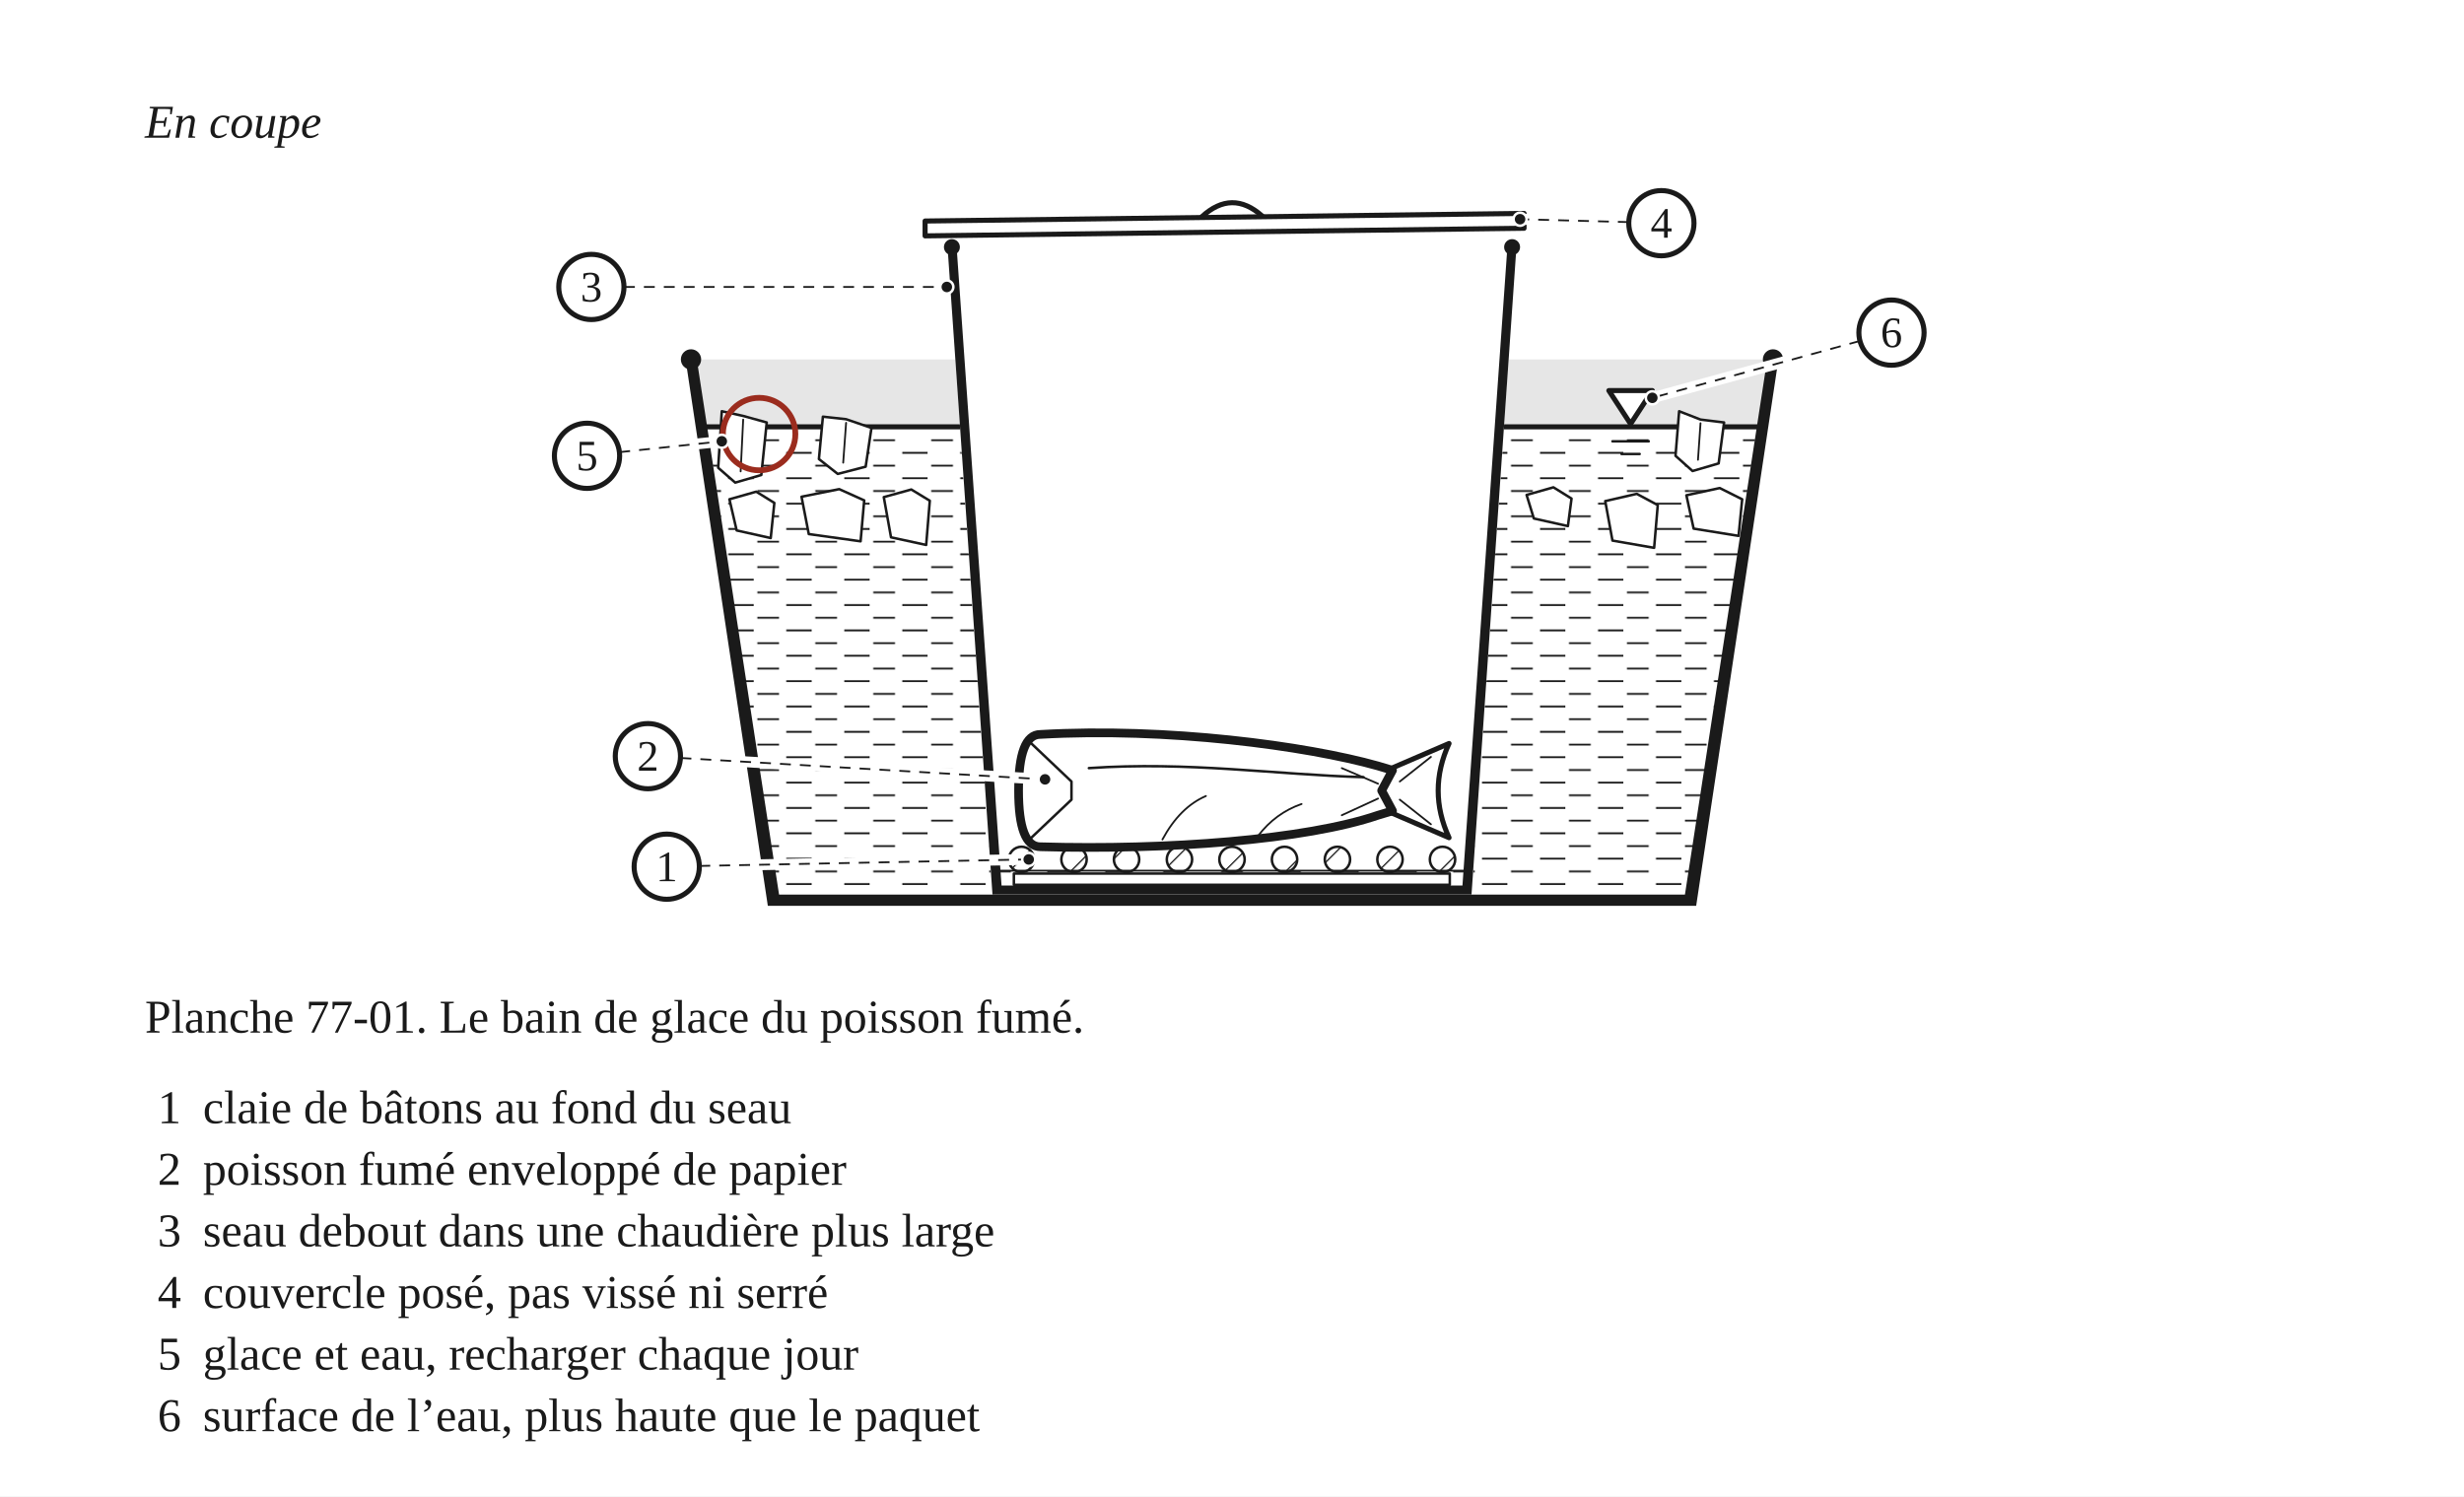
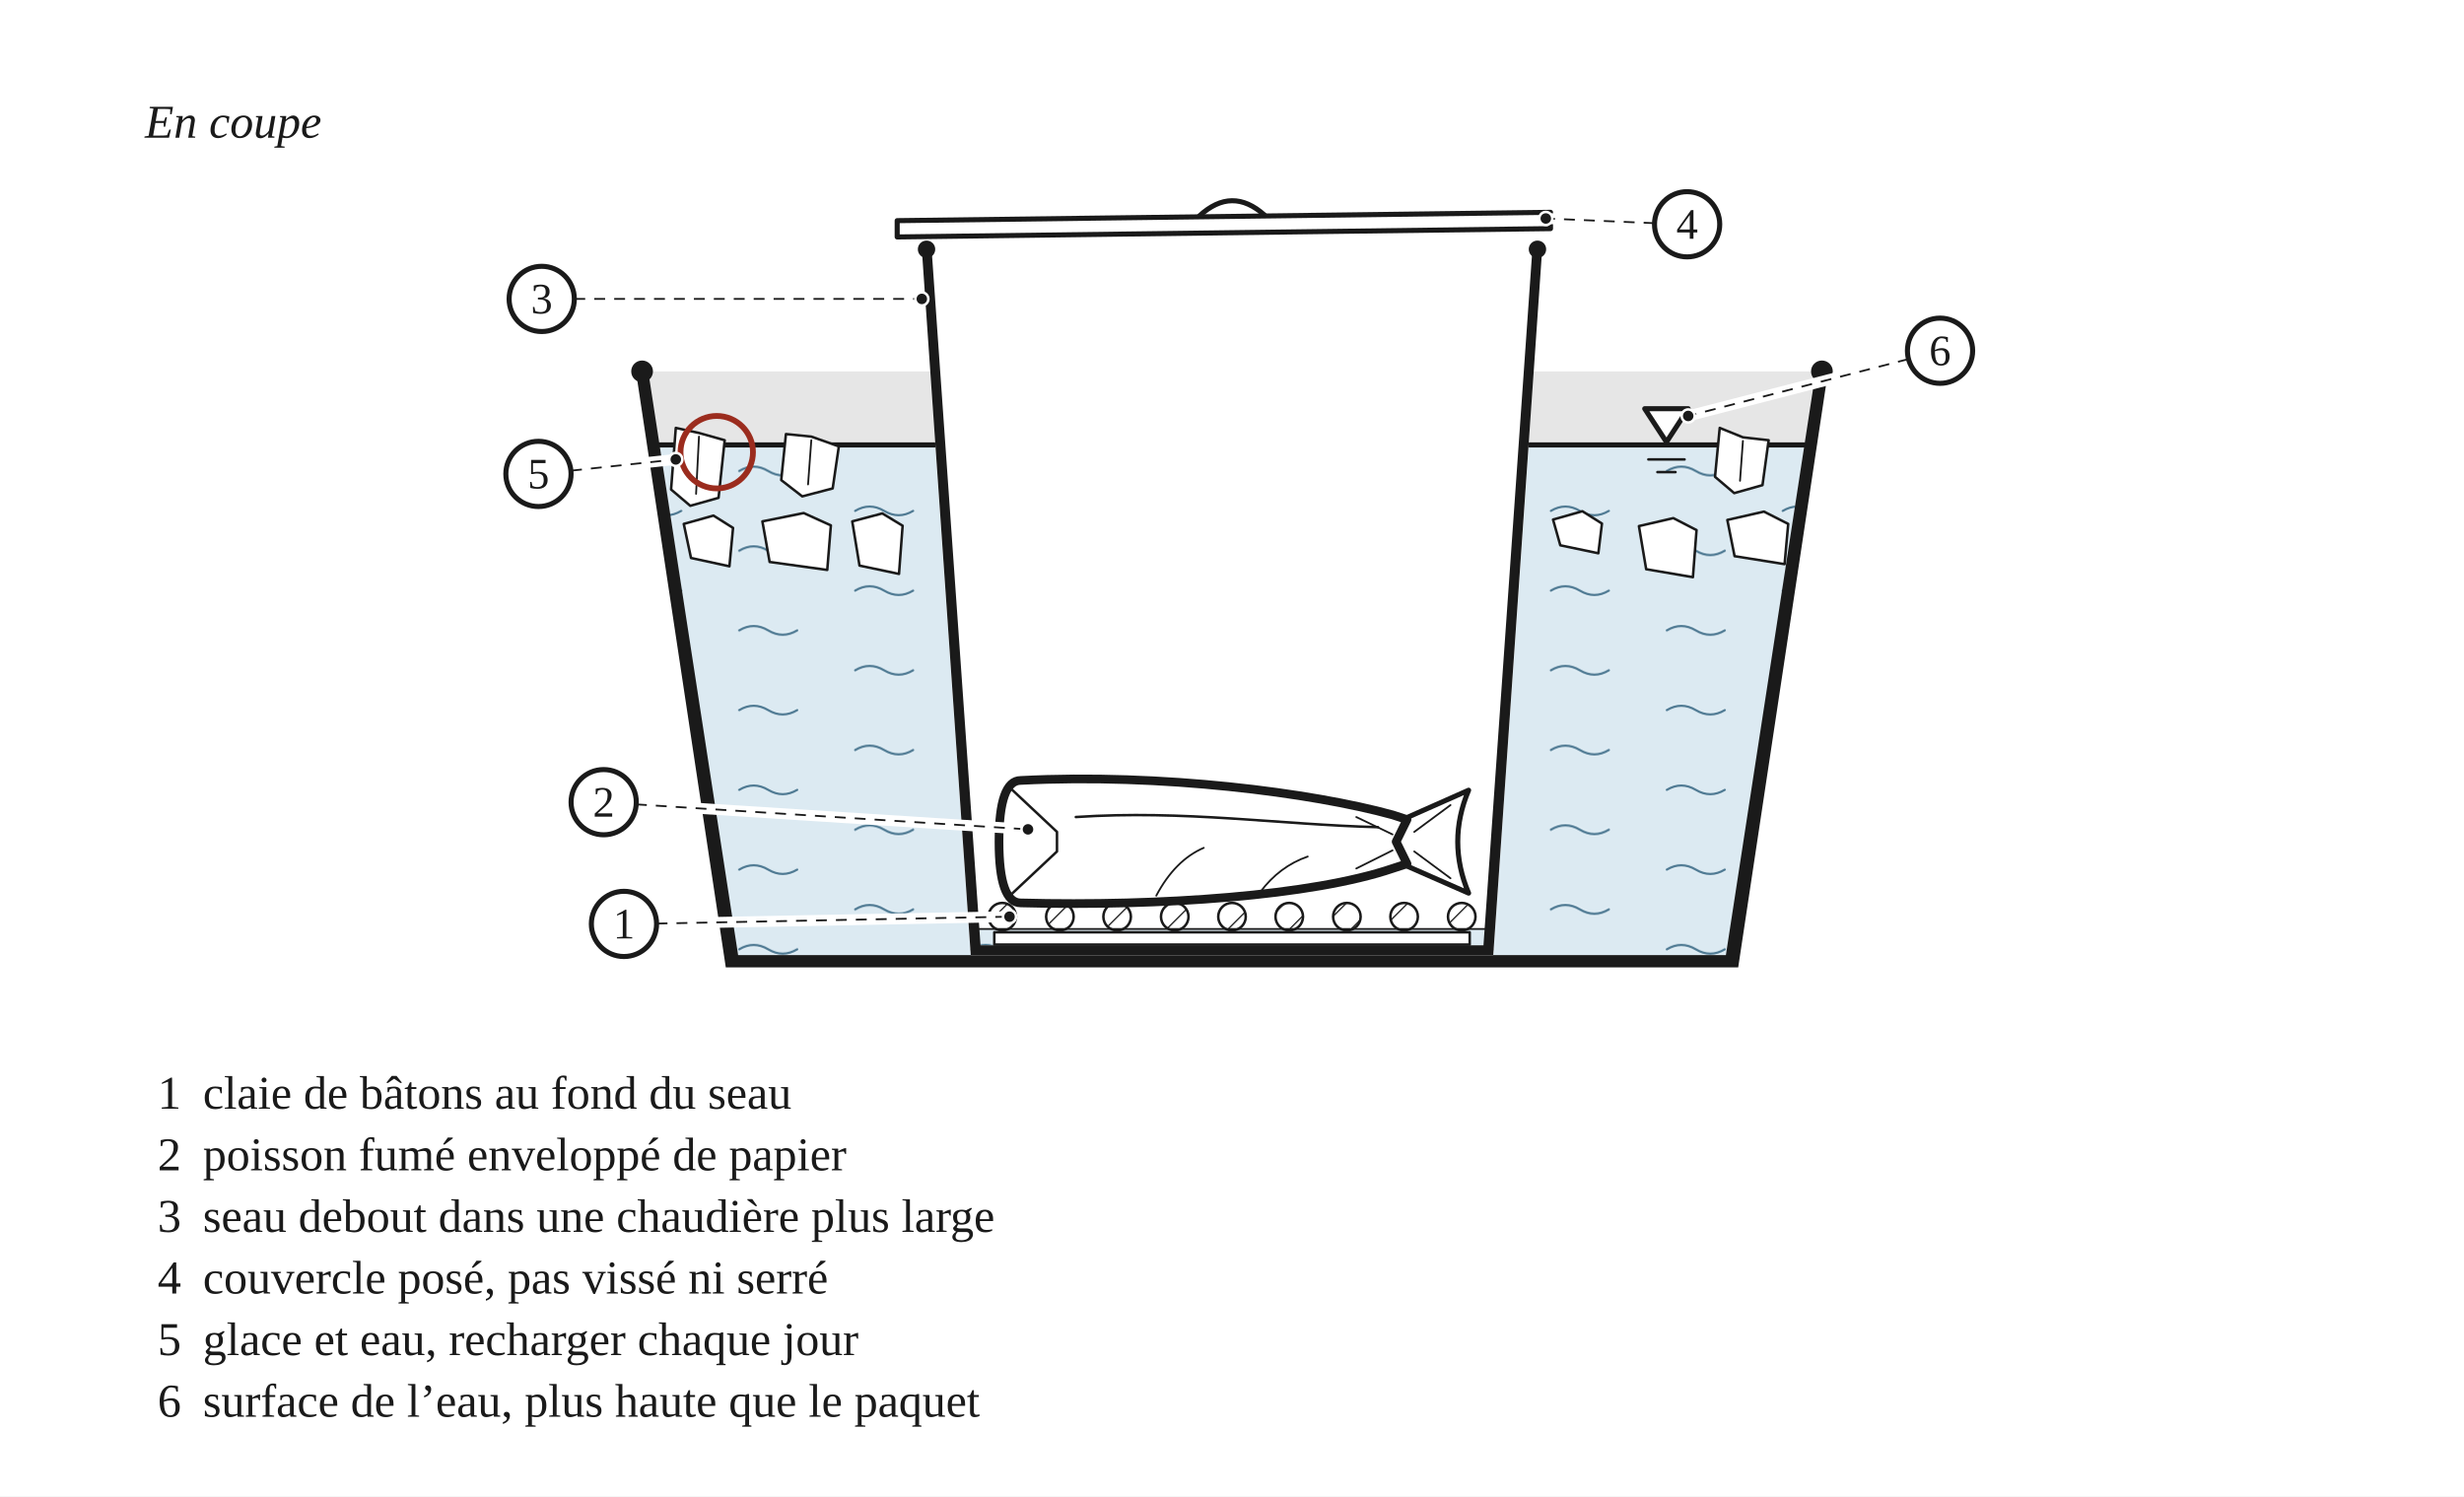
<svg xmlns="http://www.w3.org/2000/svg" width="680" height="413" viewBox="0 0 680 413" role="img">
  <defs>
    <pattern id="h-bois" width="6" height="6" patternUnits="userSpaceOnUse" patternTransform="rotate(45)">
      <line x1="0" y1="0" x2="0" y2="6" stroke="#1A1A1A" stroke-width="0.7" />
    </pattern>
-     <pattern id="h-eau" width="16" height="7" patternUnits="userSpaceOnUse">
-       <line x1="1" y1="2" x2="8" y2="2" stroke="#1A1A1A" stroke-width="0.5" />
-       <line x1="9" y1="5.5" x2="15" y2="5.5" stroke="#1A1A1A" stroke-width="0.5" />
+     <pattern id="h-eau" width="64" height="22" patternUnits="userSpaceOnUse">
+       <rect width="64" height="22" fill="#DCEAF2" />
+       <path d="M4 7 q4 -2.4 8 0 t8 0 M36 18 q4 -2.4 8 0 t8 0" fill="none" stroke="#4F7A93" stroke-width="0.6" stroke-linecap="round" />
    </pattern>
  </defs>
  <rect x="0" y="0" width="680" height="413" fill="#FFFFFF" />
  <text x="40" y="38" font-family="Georgia, 'Times New Roman', serif" font-size="13" font-style="italic" fill="#1A1A1A">En coupe</text>
  <g transform="translate(40 46)" data-vue="bon">
-     <path d="M152.3 53.2 L447.7 53.2 L448 71.8 L152 71.8 Z" fill="#E6E6E6" stroke="none" />
-     <path d="M155.1 71.8 L224.9 71.8 L233.9 200.9 L366.1 200.9 L375.1 71.8 L444.9 71.8 L425.5 200.9 L174.5 200.9 Z" fill="#FFFFFF" stroke="none" />
-     <path d="M155.1 71.8 L224.9 71.8 L233.9 200.9 L366.1 200.9 L375.1 71.8 L444.9 71.8 L425.5 200.9 L174.5 200.9 Z" fill="url(#h-eau)" stroke="none" />
-     <line x1="155.1" y1="71.8" x2="224.9" y2="71.8" fill="none" stroke="#1A1A1A" stroke-width="1.4" stroke-linejoin="round" stroke-linecap="round" />
-     <line x1="375.1" y1="71.8" x2="444.9" y2="71.8" fill="none" stroke="#1A1A1A" stroke-width="1.4" stroke-linejoin="round" stroke-linecap="round" />
-     <path d="M161.3 91.8 L168.7 89.7 L173.7 92.8 L172.7 102.5 L163.3 100.4 Z" fill="#FFFFFF" stroke="#1A1A1A" stroke-width="0.7" stroke-linejoin="round" stroke-linecap="round" />
-     <path d="M181.2 91.1 L191.6 89 L198.5 92.1 L197.5 103.4 L183.2 101.4 Z" fill="#FFFFFF" stroke="#1A1A1A" stroke-width="0.7" stroke-linejoin="round" stroke-linecap="round" />
-     <path d="M203.9 91.2 L211.5 89.1 L216.6 92.2 L215.6 104.4 L205.9 102.3 Z" fill="#FFFFFF" stroke="#1A1A1A" stroke-width="0.7" stroke-linejoin="round" stroke-linecap="round" />
-     <path d="M381.3 90.6 L388.7 88.5 L393.7 91.6 L392.7 99.2 L383.3 97.1 Z" fill="#FFFFFF" stroke="#1A1A1A" stroke-width="0.7" stroke-linejoin="round" stroke-linecap="round" />
-     <path d="M403 92.3 L411.7 90.3 L417.5 93.4 L416.5 105.2 L405 103.2 Z" fill="#FFFFFF" stroke="#1A1A1A" stroke-width="0.7" stroke-linejoin="round" stroke-linecap="round" />
-     <path d="M425.4 90.7 L434.6 88.7 L440.8 91.8 L439.8 101.9 L427.4 99.9 Z" fill="#FFFFFF" stroke="#1A1A1A" stroke-width="0.7" stroke-linejoin="round" stroke-linecap="round" />
-     <path d="M159.2 67.5 L165.1 68.8 L171.6 70.6 L170.1 85.1 L162.9 87.2 L158.2 83.1 Z" fill="#FFFFFF" stroke="#1A1A1A" stroke-width="0.7" stroke-linejoin="round" stroke-linecap="round" />
-     <line x1="165.1" y1="69.8" x2="164.4" y2="84.1" fill="none" stroke="#1A1A1A" stroke-width="0.5" stroke-linejoin="round" stroke-linecap="round" />
-     <path d="M187.1 69 L193.5 69.7 L200.5 72.1 L198.9 82.8 L191.2 84.8 L186 80.7 Z" fill="#FFFFFF" stroke="#1A1A1A" stroke-width="0.7" stroke-linejoin="round" stroke-linecap="round" />
-     <line x1="193.5" y1="70.7" x2="192.7" y2="81.7" fill="none" stroke="#1A1A1A" stroke-width="0.5" stroke-linejoin="round" stroke-linecap="round" />
-     <path d="M423.4 67.5 L429.3 69.8 L435.8 70.6 L434.3 81.9 L427.1 84 L422.4 79.8 Z" fill="#FFFFFF" stroke="#1A1A1A" stroke-width="0.7" stroke-linejoin="round" stroke-linecap="round" />
-     <line x1="429.3" y1="70.8" x2="428.6" y2="80.9" fill="none" stroke="#1A1A1A" stroke-width="0.5" stroke-linejoin="round" stroke-linecap="round" />
-     <path d="M404 61.8 L416 61.8 L410 71 Z" fill="#FFFFFF" stroke="#1A1A1A" stroke-width="1.4" stroke-linejoin="round" stroke-linecap="round" />
-     <line x1="405" y1="75.8" x2="415" y2="75.8" fill="none" stroke="#1A1A1A" stroke-width="0.7" stroke-linejoin="round" stroke-linecap="round" />
-     <line x1="407.5" y1="79.3" x2="412.5" y2="79.3" fill="none" stroke="#1A1A1A" stroke-width="0.7" stroke-linejoin="round" stroke-linecap="round" />
-     <path d="M149.2 53.2 L171.9 204 L428.1 204 L450.8 53.2 L447.7 53.2 L425 200.9 L175 200.9 L152.3 53.2 Z" fill="#1A1A1A" stroke="none" />
-     <circle cx="150.7" cy="53.2" r="2.8" fill="#1A1A1A" stroke="none" />
-     <circle cx="449.3" cy="53.2" r="2.8" fill="#1A1A1A" stroke="none" />
-     <path d="M221.5 22.2 L378.5 22.2 L366.1 200.9 L233.9 200.9 Z" fill="#FFFFFF" stroke="none" />
-     <path d="M235.9 194.3 L364.1 194.3 L363.8 198.4 L236.2 198.4 Z" fill="url(#h-eau)" stroke="none" />
-     <line x1="235.9" y1="194.3" x2="364.1" y2="194.3" fill="none" stroke="#1A1A1A" stroke-width="0.5" stroke-linejoin="round" stroke-linecap="round" />
-     <rect x="239.8" y="195.1" width="120.3" height="3.1" fill="#FFFFFF" stroke="#1A1A1A" stroke-width="0.7" stroke-linejoin="round" stroke-linecap="round" />
-     <circle cx="241.9" cy="191.2" r="3.5" fill="url(#h-bois)" stroke="#1A1A1A" stroke-width="0.7" stroke-linejoin="round" />
-     <circle cx="256.4" cy="191.2" r="3.5" fill="url(#h-bois)" stroke="#1A1A1A" stroke-width="0.7" stroke-linejoin="round" />
-     <circle cx="270.9" cy="191.2" r="3.5" fill="url(#h-bois)" stroke="#1A1A1A" stroke-width="0.7" stroke-linejoin="round" />
-     <circle cx="285.5" cy="191.2" r="3.5" fill="url(#h-bois)" stroke="#1A1A1A" stroke-width="0.7" stroke-linejoin="round" />
-     <circle cx="300" cy="191.2" r="3.5" fill="url(#h-bois)" stroke="#1A1A1A" stroke-width="0.7" stroke-linejoin="round" />
-     <circle cx="314.5" cy="191.2" r="3.5" fill="url(#h-bois)" stroke="#1A1A1A" stroke-width="0.7" stroke-linejoin="round" />
-     <circle cx="329.1" cy="191.2" r="3.5" fill="url(#h-bois)" stroke="#1A1A1A" stroke-width="0.7" stroke-linejoin="round" />
-     <circle cx="343.6" cy="191.2" r="3.5" fill="url(#h-bois)" stroke="#1A1A1A" stroke-width="0.7" stroke-linejoin="round" />
-     <circle cx="358.1" cy="191.2" r="3.5" fill="url(#h-bois)" stroke="#1A1A1A" stroke-width="0.7" stroke-linejoin="round" />
-     <path d="M338.3 168.5 L359.9 159.2 Q353.9 172.2 359.9 185.2 L338.3 175.9 Z" fill="#FFFFFF" stroke="#1A1A1A" stroke-width="1.4" stroke-linejoin="round" stroke-linecap="round" />
-     <line x1="346.3" y1="169.7" x2="354.9" y2="162.9" fill="none" stroke="#1A1A1A" stroke-width="0.5" stroke-linejoin="round" stroke-linecap="round" />
-     <line x1="346.3" y1="174.7" x2="354.9" y2="181.5" fill="none" stroke="#1A1A1A" stroke-width="0.5" stroke-linejoin="round" stroke-linecap="round" />
-     <path d="M247.1 156.7 C282 154.7 320.4 159.8 340.3 165.4 L344.3 166.6 L341.3 172.2 L344.3 177.8 L340.3 179 C320.4 185.8 282 188.7 247.1 187.7 Q241.1 187.7 241.1 172.2 Q241.1 156.7 247.1 156.7 Z" fill="#FFFFFF" stroke="#1A1A1A" stroke-width="2.4" stroke-linejoin="round" stroke-linecap="round" />
-     <path d="M244.1 158.7 L255.7 169.7 L255.7 174.7 L244.1 185.7" fill="none" stroke="#1A1A1A" stroke-width="0.7" stroke-linejoin="round" stroke-linecap="round" />
-     <path d="M260.5 166 C288 164.1 312 167.8 336.3 168.5" fill="none" stroke="#1A1A1A" stroke-width="0.7" stroke-linejoin="round" stroke-linecap="round" />
-     <line x1="330.3" y1="166" x2="340.3" y2="170.3" fill="none" stroke="#1A1A1A" stroke-width="0.5" stroke-linejoin="round" stroke-linecap="round" />
-     <line x1="330.3" y1="179" x2="340.3" y2="174.4" fill="none" stroke="#1A1A1A" stroke-width="0.5" stroke-linejoin="round" stroke-linecap="round" />
-     <path d="M280.8 185.7 Q285.6 176.8 292.8 173.7" fill="none" stroke="#1A1A1A" stroke-width="0.5" stroke-linejoin="round" stroke-linecap="round" />
-     <path d="M307.2 184.7 Q312 178.4 319.2 175.9" fill="none" stroke="#1A1A1A" stroke-width="0.5" stroke-linejoin="round" stroke-linecap="round" />
-     <path d="M221.5 22.2 L233.9 200.9 L366.1 200.9 L378.5 22.2 L376 22.2 L363.6 198.4 L236.4 198.4 L224 22.2 Z" fill="#1A1A1A" stroke="none" />
-     <circle cx="222.7" cy="22.2" r="2.2" fill="#1A1A1A" stroke="none" />
-     <circle cx="377.3" cy="22.2" r="2.2" fill="#1A1A1A" stroke="none" />
-     <path d="M215.3 15 L380.6 12.9 L380.6 17 L215.3 19.1 Z" fill="#FFFFFF" stroke="#1A1A1A" stroke-width="1.4" stroke-linejoin="round" stroke-linecap="round" />
-     <path d="M291.7 13.8 Q300 6.2 308.3 13.6" fill="none" stroke="#1A1A1A" stroke-width="1.4" stroke-linejoin="round" stroke-linecap="round" />
-     <circle cx="169.5" cy="73.8" r="10" fill="none" stroke="#9B2C1E" stroke-width="1.6" />
+     <path d="M138.9 56.5 L461.1 56.5 L461.4 76.8 L138.6 76.8 Z" fill="#E6E6E6" stroke="none" />
+     <path d="M142 76.8 L218.1 76.8 L227.9 217.6 L372.1 217.6 L381.9 76.8 L458 76.8 L436.8 217.6 L163.2 217.6 Z" fill="#FFFFFF" stroke="none" />
+     <path d="M142 76.8 L218.1 76.8 L227.9 217.6 L372.1 217.6 L381.9 76.8 L458 76.8 L436.8 217.6 L163.2 217.6 Z" fill="url(#h-eau)" stroke="none" />
+     <line x1="142" y1="76.8" x2="218.1" y2="76.8" fill="none" stroke="#1A1A1A" stroke-width="1.4" stroke-linejoin="round" stroke-linecap="round" />
+     <line x1="381.9" y1="76.8" x2="458" y2="76.8" fill="none" stroke="#1A1A1A" stroke-width="1.4" stroke-linejoin="round" stroke-linecap="round" />
+     <path d="M148.7 98.6 L156.9 96.3 L162.3 99.7 L161.3 110.3 L150.7 108 Z" fill="#FFFFFF" stroke="#1A1A1A" stroke-width="0.7" stroke-linejoin="round" stroke-linecap="round" />
+     <path d="M170.4 97.9 L181.8 95.6 L189.3 99 L188.3 111.3 L172.4 109.1 Z" fill="#FFFFFF" stroke="#1A1A1A" stroke-width="0.7" stroke-linejoin="round" stroke-linecap="round" />
+     <path d="M195.2 97.9 L203.5 95.7 L209.1 99.1 L208.1 112.4 L197.2 110.1 Z" fill="#FFFFFF" stroke="#1A1A1A" stroke-width="0.7" stroke-linejoin="round" stroke-linecap="round" />
+     <path d="M388.6 97.4 L396.7 95.1 L402.1 98.5 L401.1 106.7 L390.6 104.5 Z" fill="#FFFFFF" stroke="#1A1A1A" stroke-width="0.7" stroke-linejoin="round" stroke-linecap="round" />
+     <path d="M412.3 99.2 L421.8 97 L428.2 100.3 L427.2 113.3 L414.3 111.1 Z" fill="#FFFFFF" stroke="#1A1A1A" stroke-width="0.7" stroke-linejoin="round" stroke-linecap="round" />
+     <path d="M436.7 97.5 L446.8 95.2 L453.5 98.6 L452.5 109.7 L438.7 107.5 Z" fill="#FFFFFF" stroke="#1A1A1A" stroke-width="0.7" stroke-linejoin="round" stroke-linecap="round" />
+     <path d="M146.5 72.1 L152.9 73.5 L160 75.5 L158.3 91.4 L150.5 93.6 L145.2 89.1 Z" fill="#FFFFFF" stroke="#1A1A1A" stroke-width="0.7" stroke-linejoin="round" stroke-linecap="round" />
+     <line x1="152.9" y1="74.5" x2="152.1" y2="90.3" fill="none" stroke="#1A1A1A" stroke-width="0.5" stroke-linejoin="round" stroke-linecap="round" />
+     <path d="M176.9 73.8 L183.9 74.5 L191.5 77.2 L189.8 88.8 L181.4 91 L175.6 86.5 Z" fill="#FFFFFF" stroke="#1A1A1A" stroke-width="0.7" stroke-linejoin="round" stroke-linecap="round" />
+     <line x1="183.9" y1="75.5" x2="183" y2="87.7" fill="none" stroke="#1A1A1A" stroke-width="0.5" stroke-linejoin="round" stroke-linecap="round" />
+     <path d="M434.6 72.1 L441 74.7 L448.1 75.5 L446.4 87.9 L438.6 90.1 L433.3 85.6 Z" fill="#FFFFFF" stroke="#1A1A1A" stroke-width="0.7" stroke-linejoin="round" stroke-linecap="round" />
+     <line x1="441" y1="75.7" x2="440.2" y2="86.7" fill="none" stroke="#1A1A1A" stroke-width="0.5" stroke-linejoin="round" stroke-linecap="round" />
+     <path d="M413.9 66.8 L425.9 66.8 L419.9 76 Z" fill="#FFFFFF" stroke="#1A1A1A" stroke-width="1.4" stroke-linejoin="round" stroke-linecap="round" />
+     <line x1="414.9" y1="80.8" x2="424.9" y2="80.8" fill="none" stroke="#1A1A1A" stroke-width="0.7" stroke-linejoin="round" stroke-linecap="round" />
+     <line x1="417.4" y1="84.3" x2="422.4" y2="84.3" fill="none" stroke="#1A1A1A" stroke-width="0.7" stroke-linejoin="round" stroke-linecap="round" />
+     <path d="M135.5 56.5 L160.3 221 L439.7 221 L464.5 56.5 L461.1 56.5 L436.3 217.6 L163.7 217.6 L138.9 56.5 Z" fill="#1A1A1A" stroke="none" />
+     <circle cx="137.2" cy="56.5" r="3" fill="#1A1A1A" stroke="none" />
+     <circle cx="462.8" cy="56.5" r="3" fill="#1A1A1A" stroke="none" />
+     <path d="M214.4 22.8 L385.6 22.8 L372.1 217.6 L227.9 217.6 Z" fill="#FFFFFF" stroke="none" />
+     <path d="M230.1 210.4 L369.9 210.4 L369.6 214.9 L230.4 214.9 Z" fill="url(#h-eau)" stroke="none" />
+     <line x1="230.1" y1="210.4" x2="369.9" y2="210.4" fill="none" stroke="#1A1A1A" stroke-width="0.5" stroke-linejoin="round" stroke-linecap="round" />
+     <rect x="234.4" y="211.3" width="131.2" height="3.4" fill="#FFFFFF" stroke="#1A1A1A" stroke-width="0.7" stroke-linejoin="round" stroke-linecap="round" />
+     <circle cx="236.6" cy="207" r="3.8" fill="url(#h-bois)" stroke="#1A1A1A" stroke-width="0.7" stroke-linejoin="round" />
+     <circle cx="252.5" cy="207" r="3.8" fill="url(#h-bois)" stroke="#1A1A1A" stroke-width="0.7" stroke-linejoin="round" />
+     <circle cx="268.3" cy="207" r="3.8" fill="url(#h-bois)" stroke="#1A1A1A" stroke-width="0.7" stroke-linejoin="round" />
+     <circle cx="284.2" cy="207" r="3.8" fill="url(#h-bois)" stroke="#1A1A1A" stroke-width="0.7" stroke-linejoin="round" />
+     <circle cx="300" cy="207" r="3.8" fill="url(#h-bois)" stroke="#1A1A1A" stroke-width="0.7" stroke-linejoin="round" />
+     <circle cx="315.8" cy="207" r="3.8" fill="url(#h-bois)" stroke="#1A1A1A" stroke-width="0.7" stroke-linejoin="round" />
+     <circle cx="331.7" cy="207" r="3.8" fill="url(#h-bois)" stroke="#1A1A1A" stroke-width="0.7" stroke-linejoin="round" />
+     <circle cx="347.5" cy="207" r="3.8" fill="url(#h-bois)" stroke="#1A1A1A" stroke-width="0.7" stroke-linejoin="round" />
+     <circle cx="363.4" cy="207" r="3.8" fill="url(#h-bois)" stroke="#1A1A1A" stroke-width="0.7" stroke-linejoin="round" />
+     <path d="M342.3 182.3 L365.3 172.1 Q359.3 186.3 365.3 200.5 L342.3 190.4 Z" fill="#FFFFFF" stroke="#1A1A1A" stroke-width="1.4" stroke-linejoin="round" stroke-linecap="round" />
+     <line x1="350.3" y1="183.6" x2="360.3" y2="176.2" fill="none" stroke="#1A1A1A" stroke-width="0.5" stroke-linejoin="round" stroke-linecap="round" />
+     <line x1="350.3" y1="189" x2="360.3" y2="196.4" fill="none" stroke="#1A1A1A" stroke-width="0.5" stroke-linejoin="round" stroke-linecap="round" />
+     <path d="M241.7 169.4 C280.4 167.4 322.2 172.8 344.3 178.9 L348.3 180.2 L345.3 186.3 L348.3 192.4 L344.3 193.7 C322.2 201.2 280.4 204.2 241.7 203.2 Q235.7 203.2 235.7 186.3 Q235.7 169.4 241.7 169.4 Z" fill="#FFFFFF" stroke="#1A1A1A" stroke-width="2.4" stroke-linejoin="round" stroke-linecap="round" />
+     <path d="M238.7 171.4 L251.7 183.6 L251.7 189 L238.7 201.2" fill="none" stroke="#1A1A1A" stroke-width="0.7" stroke-linejoin="round" stroke-linecap="round" />
+     <path d="M256.9 179.5 C286.9 177.5 313.1 181.6 340.3 182.3" fill="none" stroke="#1A1A1A" stroke-width="0.7" stroke-linejoin="round" stroke-linecap="round" />
+     <line x1="334.3" y1="179.5" x2="344.3" y2="184.3" fill="none" stroke="#1A1A1A" stroke-width="0.5" stroke-linejoin="round" stroke-linecap="round" />
+     <line x1="334.3" y1="193.7" x2="344.3" y2="188.7" fill="none" stroke="#1A1A1A" stroke-width="0.5" stroke-linejoin="round" stroke-linecap="round" />
+     <path d="M279.1 201.2 Q284.3 191.4 292.2 188" fill="none" stroke="#1A1A1A" stroke-width="0.5" stroke-linejoin="round" stroke-linecap="round" />
+     <path d="M307.8 200.2 Q313.1 193.1 320.9 190.4" fill="none" stroke="#1A1A1A" stroke-width="0.5" stroke-linejoin="round" stroke-linecap="round" />
+     <path d="M214.4 22.8 L227.9 217.6 L372.1 217.6 L385.6 22.8 L382.9 22.8 L369.4 214.9 L230.6 214.9 L217.1 22.8 Z" fill="#1A1A1A" stroke="none" />
+     <circle cx="215.7" cy="22.8" r="2.4" fill="#1A1A1A" stroke="none" />
+     <circle cx="384.3" cy="22.8" r="2.4" fill="#1A1A1A" stroke="none" />
+     <path d="M207.6 14.9 L387.9 12.6 L387.9 17.1 L207.6 19.4 Z" fill="#FFFFFF" stroke="#1A1A1A" stroke-width="1.4" stroke-linejoin="round" stroke-linecap="round" />
+     <path d="M291 13.6 Q300 5.3 309 13.4" fill="none" stroke="#1A1A1A" stroke-width="1.4" stroke-linejoin="round" stroke-linecap="round" />
+     <circle cx="157.8" cy="78.8" r="10" fill="none" stroke="#9B2C1E" stroke-width="1.6" />
  </g>
-   <line x1="193" y1="239" x2="283.9" y2="237.2" fill="none" stroke="#FFFFFF" stroke-width="3" stroke-linecap="round" />
-   <line x1="193" y1="239" x2="283.9" y2="237.2" fill="none" stroke="#1A1A1A" stroke-width="0.5" stroke-dasharray="3 2.5" />
-   <circle cx="283.9" cy="237.2" r="1.8" fill="#1A1A1A" stroke="#FFFFFF" stroke-width="0.7" />
-   <circle cx="184" cy="239.2" r="9" fill="#FFFFFF" stroke="#1A1A1A" stroke-width="1.4" data-vue="bon" />
-   <text x="184" y="243.2" text-anchor="middle" font-family="Georgia, 'Times New Roman', serif" font-size="12" fill="#1A1A1A">1</text>
-   <line x1="187.8" y1="209.2" x2="288.4" y2="215.1" fill="none" stroke="#FFFFFF" stroke-width="3" stroke-linecap="round" />
-   <line x1="187.8" y1="209.2" x2="288.4" y2="215.1" fill="none" stroke="#1A1A1A" stroke-width="0.5" stroke-dasharray="3 2.5" />
-   <circle cx="288.4" cy="215.1" r="1.8" fill="#1A1A1A" stroke="#FFFFFF" stroke-width="0.7" />
-   <circle cx="178.8" cy="208.7" r="9" fill="#FFFFFF" stroke="#1A1A1A" stroke-width="1.4" data-vue="bon" />
-   <text x="178.8" y="212.7" text-anchor="middle" font-family="Georgia, 'Times New Roman', serif" font-size="12" fill="#1A1A1A">2</text>
-   <line x1="172.2" y1="79.2" x2="261.3" y2="79.2" fill="none" stroke="#FFFFFF" stroke-width="3" stroke-linecap="round" />
-   <line x1="172.2" y1="79.2" x2="261.3" y2="79.2" fill="none" stroke="#1A1A1A" stroke-width="0.5" stroke-dasharray="3 2.5" />
-   <circle cx="261.3" cy="79.2" r="1.8" fill="#1A1A1A" stroke="#FFFFFF" stroke-width="0.7" />
-   <circle cx="163.2" cy="79.2" r="9" fill="#FFFFFF" stroke="#1A1A1A" stroke-width="1.4" data-vue="bon" />
-   <text x="163.2" y="83.2" text-anchor="middle" font-family="Georgia, 'Times New Roman', serif" font-size="12" fill="#1A1A1A">3</text>
-   <line x1="449.5" y1="61.3" x2="419.5" y2="60.5" fill="none" stroke="#FFFFFF" stroke-width="3" stroke-linecap="round" />
-   <line x1="449.5" y1="61.3" x2="419.5" y2="60.5" fill="none" stroke="#1A1A1A" stroke-width="0.5" stroke-dasharray="3 2.5" />
-   <circle cx="419.5" cy="60.5" r="1.8" fill="#1A1A1A" stroke="#FFFFFF" stroke-width="0.7" />
-   <circle cx="458.5" cy="61.6" r="9" fill="#FFFFFF" stroke="#1A1A1A" stroke-width="1.4" data-vue="bon" />
-   <text x="458.5" y="65.6" text-anchor="middle" font-family="Georgia, 'Times New Roman', serif" font-size="12" fill="#1A1A1A">4</text>
-   <line x1="170.9" y1="124.8" x2="199.2" y2="121.8" fill="none" stroke="#FFFFFF" stroke-width="3" stroke-linecap="round" />
-   <line x1="170.9" y1="124.8" x2="199.2" y2="121.8" fill="none" stroke="#1A1A1A" stroke-width="0.5" stroke-dasharray="3 2.5" />
-   <circle cx="199.2" cy="121.8" r="1.8" fill="#1A1A1A" stroke="#FFFFFF" stroke-width="0.7" />
-   <circle cx="162" cy="125.8" r="9" fill="#FFFFFF" stroke="#1A1A1A" stroke-width="1.4" data-vue="bon" />
-   <text x="162" y="129.8" text-anchor="middle" font-family="Georgia, 'Times New Roman', serif" font-size="12" fill="#1A1A1A">5</text>
-   <line x1="513.3" y1="94.1" x2="456" y2="109.8" fill="none" stroke="#FFFFFF" stroke-width="3" stroke-linecap="round" />
-   <line x1="513.3" y1="94.1" x2="456" y2="109.8" fill="none" stroke="#1A1A1A" stroke-width="0.5" stroke-dasharray="3 2.5" />
-   <circle cx="456" cy="109.8" r="1.8" fill="#1A1A1A" stroke="#FFFFFF" stroke-width="0.7" />
-   <circle cx="522" cy="91.8" r="9" fill="#FFFFFF" stroke="#1A1A1A" stroke-width="1.4" data-vue="bon" />
-   <text x="522" y="95.8" text-anchor="middle" font-family="Georgia, 'Times New Roman', serif" font-size="12" fill="#1A1A1A">6</text>
-   <text x="40" y="285" font-family="Georgia, 'Times New Roman', serif" font-size="13" fill="#1A1A1A">Planche 77-01. Le bain de glace du poisson fumé.</text>
-   <text x="50" y="310" text-anchor="end" font-family="Georgia, 'Times New Roman', serif" font-size="13" fill="#1A1A1A">1</text>
-   <text x="56" y="310" font-family="Georgia, 'Times New Roman', serif" font-size="13" fill="#1A1A1A">claie de bâtons au fond du seau</text>
-   <text x="50" y="327" text-anchor="end" font-family="Georgia, 'Times New Roman', serif" font-size="13" fill="#1A1A1A">2</text>
-   <text x="56" y="327" font-family="Georgia, 'Times New Roman', serif" font-size="13" fill="#1A1A1A">poisson fumé enveloppé de papier</text>
-   <text x="50" y="344" text-anchor="end" font-family="Georgia, 'Times New Roman', serif" font-size="13" fill="#1A1A1A">3</text>
-   <text x="56" y="344" font-family="Georgia, 'Times New Roman', serif" font-size="13" fill="#1A1A1A">seau debout dans une chaudière plus large</text>
-   <text x="50" y="361" text-anchor="end" font-family="Georgia, 'Times New Roman', serif" font-size="13" fill="#1A1A1A">4</text>
-   <text x="56" y="361" font-family="Georgia, 'Times New Roman', serif" font-size="13" fill="#1A1A1A">couvercle posé, pas vissé ni serré</text>
-   <text x="50" y="378" text-anchor="end" font-family="Georgia, 'Times New Roman', serif" font-size="13" fill="#1A1A1A">5</text>
-   <text x="56" y="378" font-family="Georgia, 'Times New Roman', serif" font-size="13" fill="#1A1A1A">glace et eau, recharger chaque jour</text>
-   <text x="50" y="395" text-anchor="end" font-family="Georgia, 'Times New Roman', serif" font-size="13" fill="#1A1A1A">6</text>
-   <text x="56" y="395" font-family="Georgia, 'Times New Roman', serif" font-size="13" fill="#1A1A1A">surface de l’eau, plus haute que le paquet</text>
+   <line x1="181.2" y1="254.9" x2="278.6" y2="253" fill="none" stroke="#FFFFFF" stroke-width="3" stroke-linecap="round" />
+   <line x1="181.2" y1="254.9" x2="278.6" y2="253" fill="none" stroke="#1A1A1A" stroke-width="0.5" stroke-dasharray="3 2.5" />
+   <circle cx="278.6" cy="253" r="1.8" fill="#1A1A1A" stroke="#FFFFFF" stroke-width="0.7" />
+   <circle cx="172.2" cy="255" r="9" fill="#FFFFFF" stroke="#1A1A1A" stroke-width="1.4" data-vue="bon" />
+   <text x="172.2" y="259" text-anchor="middle" font-family="Georgia, 'Times New Roman', serif" font-size="12" fill="#1A1A1A">1</text>
+   <line x1="175.5" y1="222" x2="283.7" y2="228.9" fill="none" stroke="#FFFFFF" stroke-width="3" stroke-linecap="round" />
+   <line x1="175.5" y1="222" x2="283.7" y2="228.9" fill="none" stroke="#1A1A1A" stroke-width="0.5" stroke-dasharray="3 2.5" />
+   <circle cx="283.7" cy="228.9" r="1.8" fill="#1A1A1A" stroke="#FFFFFF" stroke-width="0.7" />
+   <circle cx="166.6" cy="221.4" r="9" fill="#FFFFFF" stroke="#1A1A1A" stroke-width="1.4" data-vue="bon" />
+   <text x="166.6" y="225.4" text-anchor="middle" font-family="Georgia, 'Times New Roman', serif" font-size="12" fill="#1A1A1A">2</text>
+   <line x1="158.5" y1="82.5" x2="254.4" y2="82.5" fill="none" stroke="#FFFFFF" stroke-width="3" stroke-linecap="round" />
+   <line x1="158.5" y1="82.5" x2="254.4" y2="82.5" fill="none" stroke="#1A1A1A" stroke-width="0.5" stroke-dasharray="3 2.5" />
+   <circle cx="254.4" cy="82.5" r="1.8" fill="#1A1A1A" stroke="#FFFFFF" stroke-width="0.7" />
+   <circle cx="149.5" cy="82.5" r="9" fill="#FFFFFF" stroke="#1A1A1A" stroke-width="1.4" data-vue="bon" />
+   <text x="149.5" y="86.5" text-anchor="middle" font-family="Georgia, 'Times New Roman', serif" font-size="12" fill="#1A1A1A">3</text>
+   <line x1="456.6" y1="61.6" x2="426.6" y2="60.3" fill="none" stroke="#FFFFFF" stroke-width="3" stroke-linecap="round" />
+   <line x1="456.6" y1="61.6" x2="426.6" y2="60.3" fill="none" stroke="#1A1A1A" stroke-width="0.5" stroke-dasharray="3 2.5" />
+   <circle cx="426.6" cy="60.3" r="1.8" fill="#1A1A1A" stroke="#FFFFFF" stroke-width="0.7" />
+   <circle cx="465.6" cy="61.9" r="9" fill="#FFFFFF" stroke="#1A1A1A" stroke-width="1.4" data-vue="bon" />
+   <text x="465.6" y="65.9" text-anchor="middle" font-family="Georgia, 'Times New Roman', serif" font-size="12" fill="#1A1A1A">4</text>
+   <line x1="157.6" y1="129.9" x2="186.5" y2="126.8" fill="none" stroke="#FFFFFF" stroke-width="3" stroke-linecap="round" />
+   <line x1="157.6" y1="129.9" x2="186.5" y2="126.8" fill="none" stroke="#1A1A1A" stroke-width="0.5" stroke-dasharray="3 2.5" />
+   <circle cx="186.5" cy="126.8" r="1.8" fill="#1A1A1A" stroke="#FFFFFF" stroke-width="0.7" />
+   <circle cx="148.6" cy="130.8" r="9" fill="#FFFFFF" stroke="#1A1A1A" stroke-width="1.4" data-vue="bon" />
+   <text x="148.6" y="134.8" text-anchor="middle" font-family="Georgia, 'Times New Roman', serif" font-size="12" fill="#1A1A1A">5</text>
+   <line x1="526.7" y1="99.1" x2="465.9" y2="114.8" fill="none" stroke="#FFFFFF" stroke-width="3" stroke-linecap="round" />
+   <line x1="526.7" y1="99.1" x2="465.9" y2="114.8" fill="none" stroke="#1A1A1A" stroke-width="0.5" stroke-dasharray="3 2.5" />
+   <circle cx="465.9" cy="114.8" r="1.8" fill="#1A1A1A" stroke="#FFFFFF" stroke-width="0.7" />
+   <circle cx="535.4" cy="96.8" r="9" fill="#FFFFFF" stroke="#1A1A1A" stroke-width="1.4" data-vue="bon" />
+   <text x="535.4" y="100.8" text-anchor="middle" font-family="Georgia, 'Times New Roman', serif" font-size="12" fill="#1A1A1A">6</text>
+   <text x="50" y="306" text-anchor="end" font-family="Georgia, 'Times New Roman', serif" font-size="13" fill="#1A1A1A">1</text>
+   <text x="56" y="306" font-family="Georgia, 'Times New Roman', serif" font-size="13" fill="#1A1A1A">claie de bâtons au fond du seau</text>
+   <text x="50" y="323" text-anchor="end" font-family="Georgia, 'Times New Roman', serif" font-size="13" fill="#1A1A1A">2</text>
+   <text x="56" y="323" font-family="Georgia, 'Times New Roman', serif" font-size="13" fill="#1A1A1A">poisson fumé enveloppé de papier</text>
+   <text x="50" y="340" text-anchor="end" font-family="Georgia, 'Times New Roman', serif" font-size="13" fill="#1A1A1A">3</text>
+   <text x="56" y="340" font-family="Georgia, 'Times New Roman', serif" font-size="13" fill="#1A1A1A">seau debout dans une chaudière plus large</text>
+   <text x="50" y="357" text-anchor="end" font-family="Georgia, 'Times New Roman', serif" font-size="13" fill="#1A1A1A">4</text>
+   <text x="56" y="357" font-family="Georgia, 'Times New Roman', serif" font-size="13" fill="#1A1A1A">couvercle posé, pas vissé ni serré</text>
+   <text x="50" y="374" text-anchor="end" font-family="Georgia, 'Times New Roman', serif" font-size="13" fill="#1A1A1A">5</text>
+   <text x="56" y="374" font-family="Georgia, 'Times New Roman', serif" font-size="13" fill="#1A1A1A">glace et eau, recharger chaque jour</text>
+   <text x="50" y="391" text-anchor="end" font-family="Georgia, 'Times New Roman', serif" font-size="13" fill="#1A1A1A">6</text>
+   <text x="56" y="391" font-family="Georgia, 'Times New Roman', serif" font-size="13" fill="#1A1A1A">surface de l’eau, plus haute que le paquet</text>
</svg>
